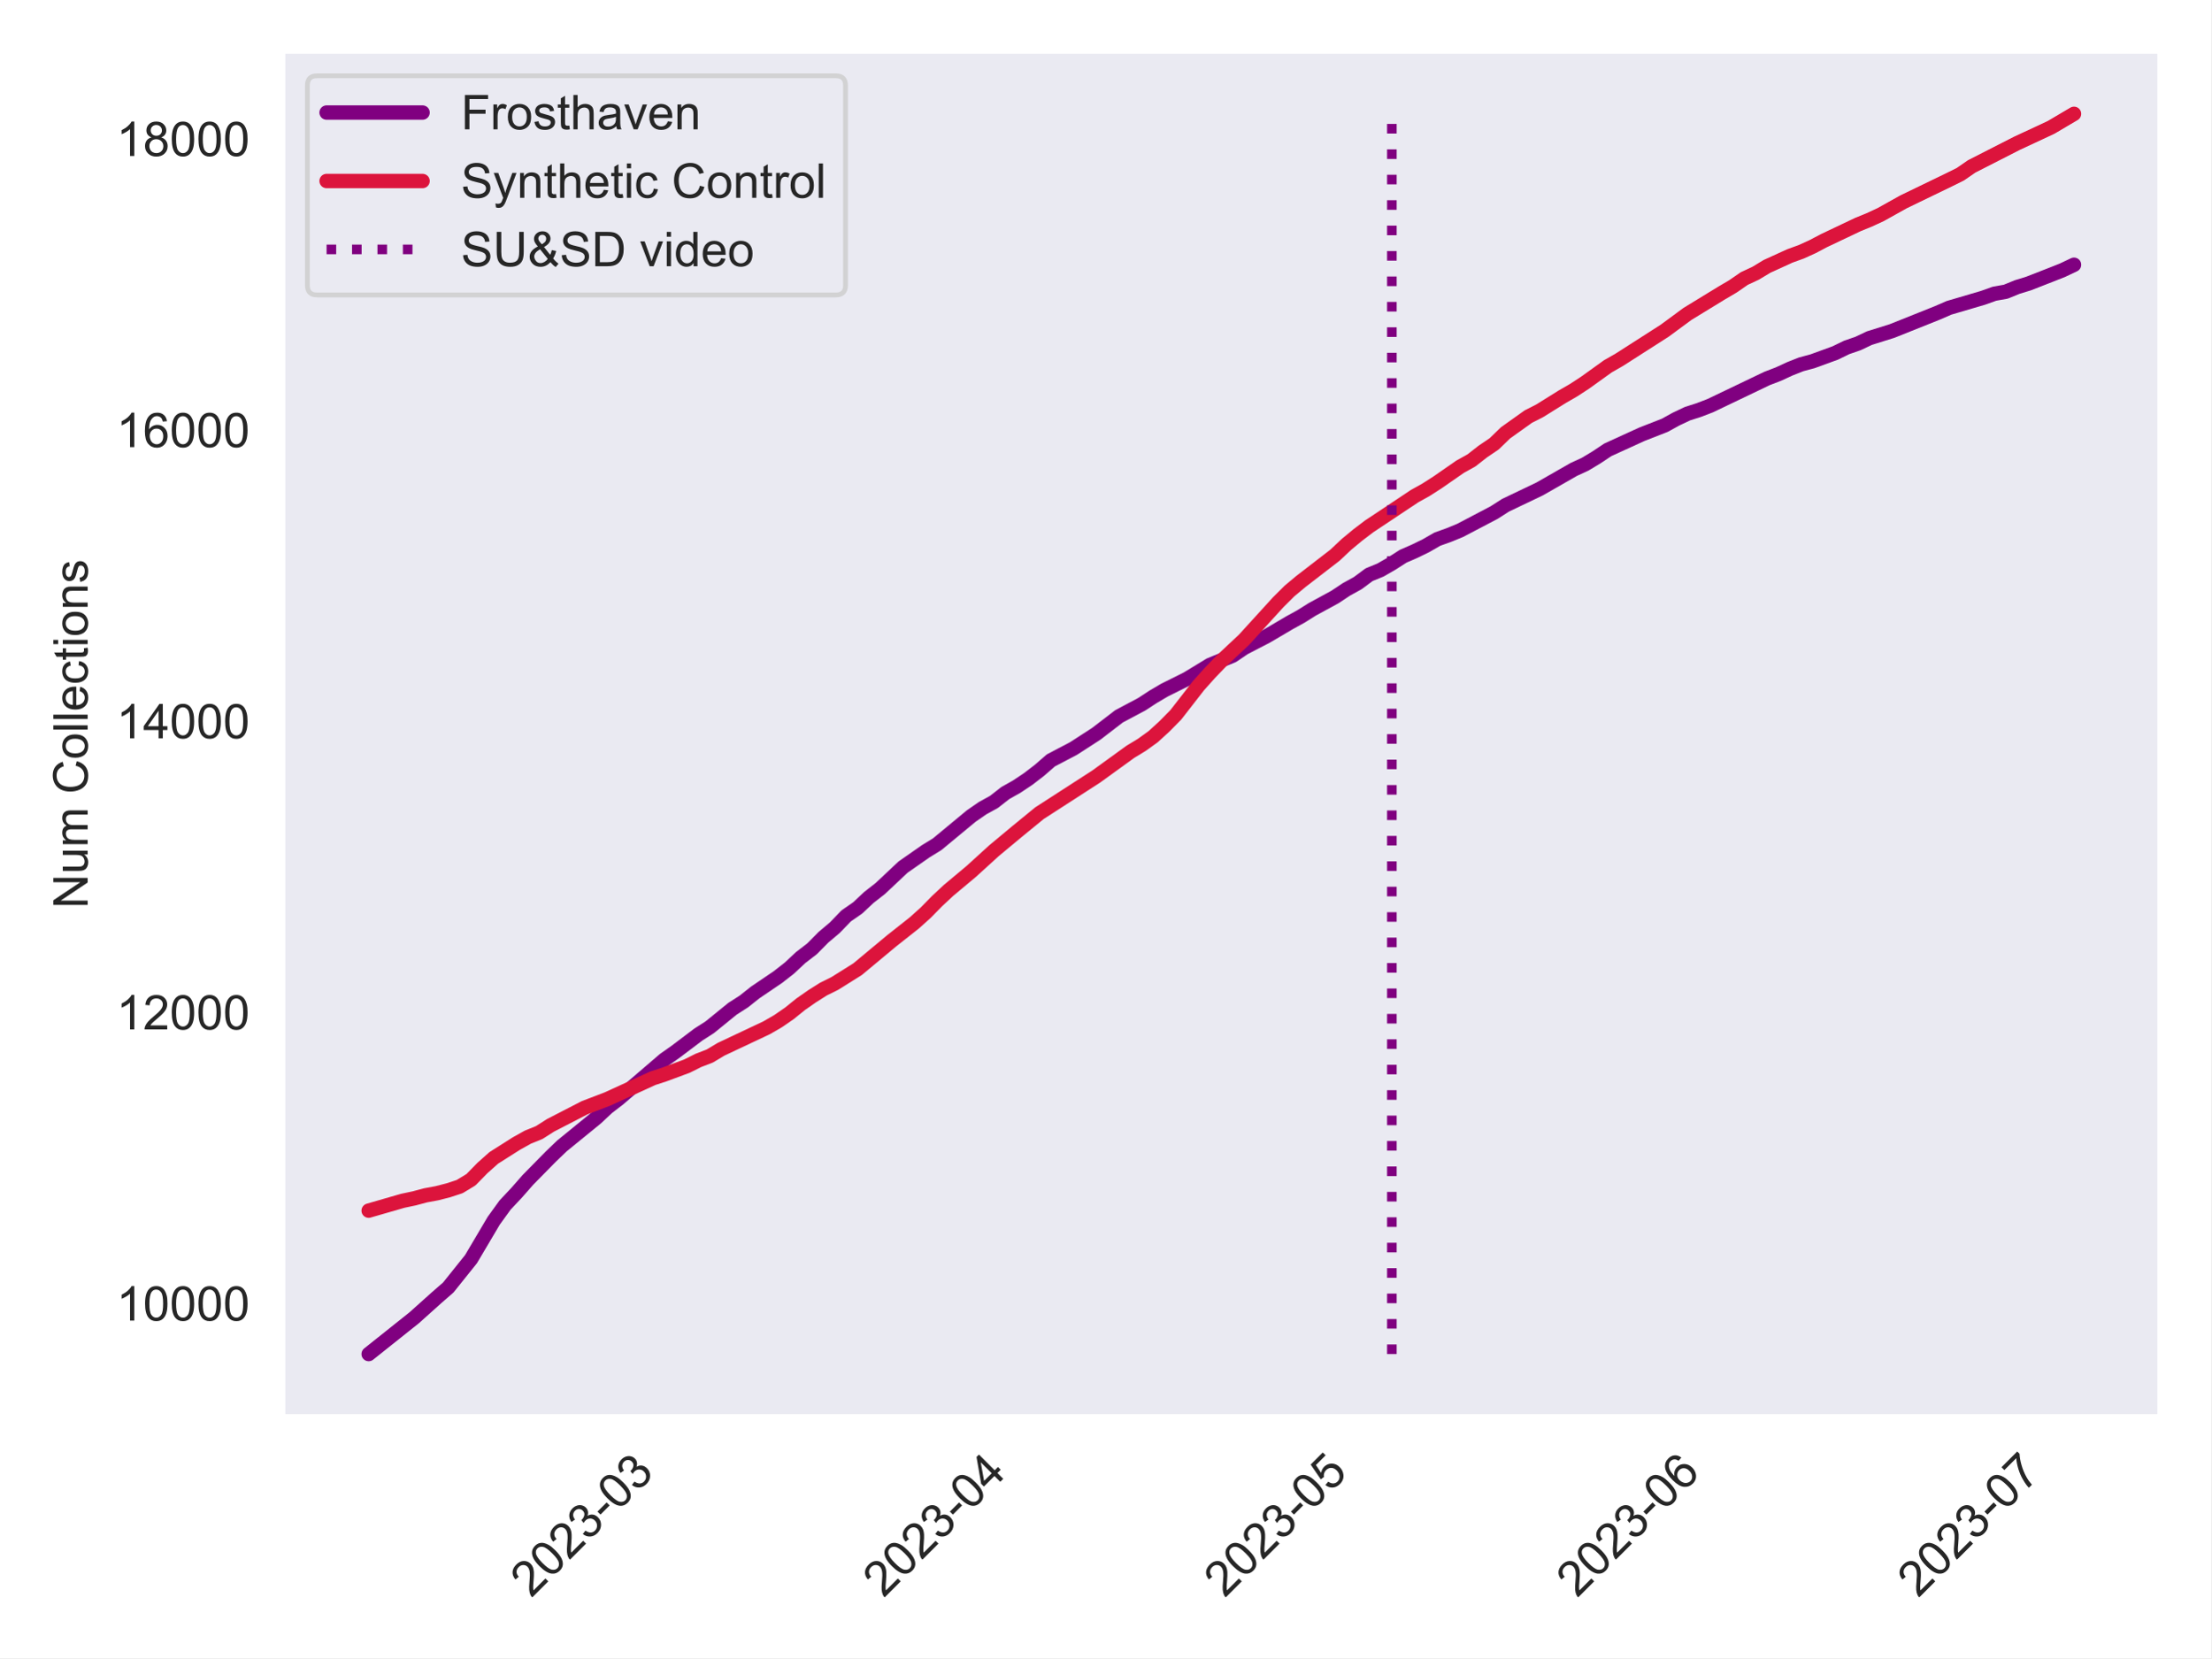
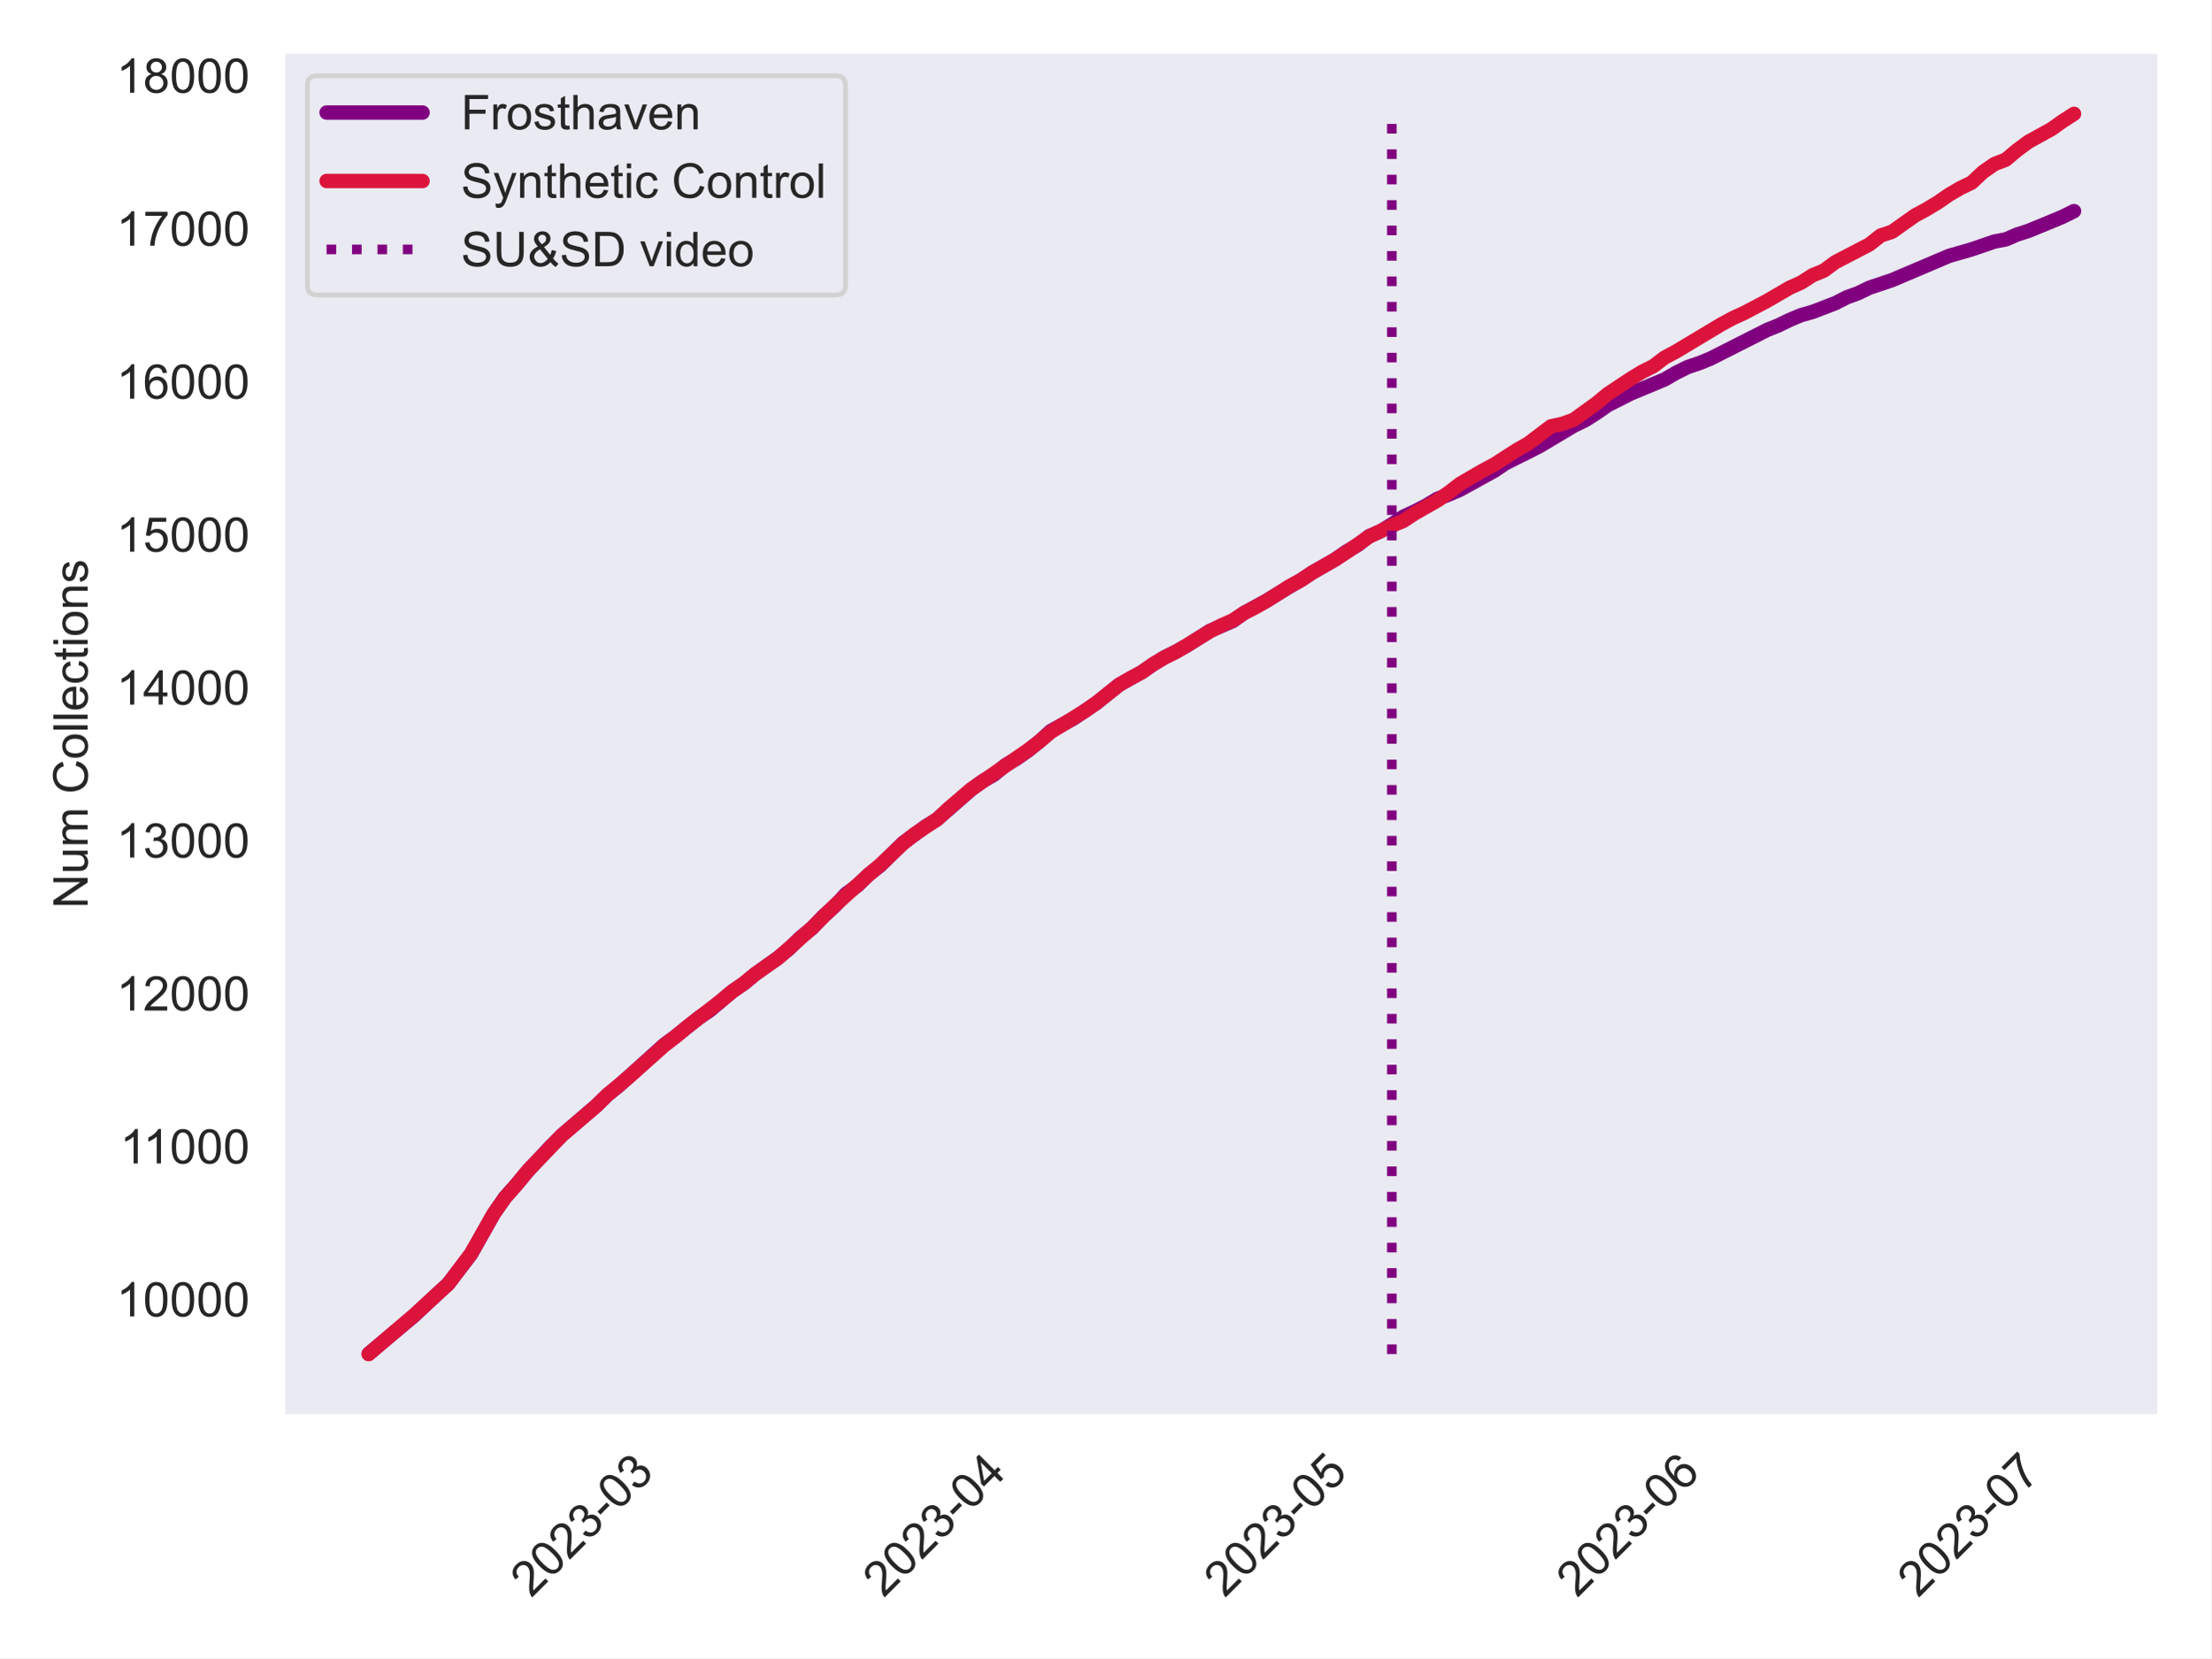
<svg xmlns="http://www.w3.org/2000/svg" xmlns:xlink="http://www.w3.org/1999/xlink" width="460.8pt" height="345.6pt" viewBox="0 0 460.8 345.6" version="1.1">
  <defs>
    <style type="text/css">*{stroke-linejoin: round; stroke-linecap: butt}</style>
  </defs>
  <g id="figure_1">
    <g id="patch_1">
      <path d="M 0 345.6  L 460.8 345.6  L 460.8 0  L 0 0  z " style="fill: #ffffff" />
    </g>
    <g id="axes_1">
      <g id="patch_2">
        <path d="M 59.06 295.153  L 450 295.153  L 450 10.8  L 59.06 10.8  z " style="fill: #eaeaf2" />
      </g>
      <g id="matplotlib.axis_1">
        <g id="xtick_1">
          <g id="text_1">
            <g style="fill: #262626" transform="translate(110.7016 333.1617) rotate(-45) scale(0.1 -0.1)">
              <defs>
                <path id="ArialMT-32" d="M 3222 541  L 3222 0  L 194 0  Q 188 203 259 391  Q 375 700 629 1000  Q 884 1300 1366 1694  Q 2113 2306 2375 2664  Q 2638 3022 2638 3341  Q 2638 3675 2398 3904  Q 2159 4134 1775 4134  Q 1369 4134 1125 3890  Q 881 3647 878 3216  L 300 3275  Q 359 3922 746 4261  Q 1134 4600 1788 4600  Q 2447 4600 2831 4234  Q 3216 3869 3216 3328  Q 3216 3053 3103 2787  Q 2991 2522 2730 2228  Q 2469 1934 1863 1422  Q 1356 997 1212 845  Q 1069 694 975 541  L 3222 541  z " transform="scale(0.015625)" />
                <path id="ArialMT-30" d="M 266 2259  Q 266 3072 433 3567  Q 600 4063 929 4331  Q 1259 4600 1759 4600  Q 2128 4600 2406 4451  Q 2684 4303 2865 4023  Q 3047 3744 3150 3342  Q 3253 2941 3253 2259  Q 3253 1453 3087 958  Q 2922 463 2592 192  Q 2263 -78 1759 -78  Q 1097 -78 719 397  Q 266 969 266 2259  z M 844 2259  Q 844 1131 1108 757  Q 1372 384 1759 384  Q 2147 384 2411 759  Q 2675 1134 2675 2259  Q 2675 3391 2411 3762  Q 2147 4134 1753 4134  Q 1366 4134 1134 3806  Q 844 3388 844 2259  z " transform="scale(0.015625)" />
                <path id="ArialMT-33" d="M 269 1209  L 831 1284  Q 928 806 1161 595  Q 1394 384 1728 384  Q 2125 384 2398 659  Q 2672 934 2672 1341  Q 2672 1728 2419 1979  Q 2166 2231 1775 2231  Q 1616 2231 1378 2169  L 1441 2663  Q 1497 2656 1531 2656  Q 1891 2656 2178 2843  Q 2466 3031 2466 3422  Q 2466 3731 2256 3934  Q 2047 4138 1716 4138  Q 1388 4138 1169 3931  Q 950 3725 888 3313  L 325 3413  Q 428 3978 793 4289  Q 1159 4600 1703 4600  Q 2078 4600 2393 4439  Q 2709 4278 2876 4000  Q 3044 3722 3044 3409  Q 3044 3113 2884 2869  Q 2725 2625 2413 2481  Q 2819 2388 3044 2092  Q 3269 1797 3269 1353  Q 3269 753 2831 336  Q 2394 -81 1725 -81  Q 1122 -81 723 278  Q 325 638 269 1209  z " transform="scale(0.015625)" />
                <path id="ArialMT-2d" d="M 203 1375  L 203 1941  L 1931 1941  L 1931 1375  L 203 1375  z " transform="scale(0.015625)" />
              </defs>
              <use xlink:href="#ArialMT-32" />
              <use xlink:href="#ArialMT-30" x="55.615" />
              <use xlink:href="#ArialMT-32" x="111.23" />
              <use xlink:href="#ArialMT-33" x="166.846" />
              <use xlink:href="#ArialMT-2d" x="222.461" />
              <use xlink:href="#ArialMT-30" x="255.762" />
              <use xlink:href="#ArialMT-33" x="311.377" />
            </g>
          </g>
        </g>
        <g id="xtick_2">
          <g id="text_2">
            <g style="fill: #262626" transform="translate(184.1509 333.1617) rotate(-45) scale(0.1 -0.1)">
              <defs>
                <path id="ArialMT-34" d="M 2069 0  L 2069 1097  L 81 1097  L 81 1613  L 2172 4581  L 2631 4581  L 2631 1613  L 3250 1613  L 3250 1097  L 2631 1097  L 2631 0  L 2069 0  z M 2069 1613  L 2069 3678  L 634 1613  L 2069 1613  z " transform="scale(0.015625)" />
              </defs>
              <use xlink:href="#ArialMT-32" />
              <use xlink:href="#ArialMT-30" x="55.615" />
              <use xlink:href="#ArialMT-32" x="111.23" />
              <use xlink:href="#ArialMT-33" x="166.846" />
              <use xlink:href="#ArialMT-2d" x="222.461" />
              <use xlink:href="#ArialMT-30" x="255.762" />
              <use xlink:href="#ArialMT-34" x="311.377" />
            </g>
          </g>
        </g>
        <g id="xtick_3">
          <g id="text_3">
            <g style="fill: #262626" transform="translate(255.2309 333.1617) rotate(-45) scale(0.1 -0.1)">
              <defs>
                <path id="ArialMT-35" d="M 266 1200  L 856 1250  Q 922 819 1161 601  Q 1400 384 1738 384  Q 2144 384 2425 690  Q 2706 997 2706 1503  Q 2706 1984 2436 2262  Q 2166 2541 1728 2541  Q 1456 2541 1237 2417  Q 1019 2294 894 2097  L 366 2166  L 809 4519  L 3088 4519  L 3088 3981  L 1259 3981  L 1013 2750  Q 1425 3038 1878 3038  Q 2478 3038 2890 2622  Q 3303 2206 3303 1553  Q 3303 931 2941 478  Q 2500 -78 1738 -78  Q 1113 -78 717 272  Q 322 622 266 1200  z " transform="scale(0.015625)" />
              </defs>
              <use xlink:href="#ArialMT-32" />
              <use xlink:href="#ArialMT-30" x="55.615" />
              <use xlink:href="#ArialMT-32" x="111.23" />
              <use xlink:href="#ArialMT-33" x="166.846" />
              <use xlink:href="#ArialMT-2d" x="222.461" />
              <use xlink:href="#ArialMT-30" x="255.762" />
              <use xlink:href="#ArialMT-35" x="311.377" />
            </g>
          </g>
        </g>
        <g id="xtick_4">
          <g id="text_4">
            <g style="fill: #262626" transform="translate(328.6802 333.1617) rotate(-45) scale(0.1 -0.1)">
              <defs>
                <path id="ArialMT-36" d="M 3184 3459  L 2625 3416  Q 2550 3747 2413 3897  Q 2184 4138 1850 4138  Q 1581 4138 1378 3988  Q 1113 3794 959 3422  Q 806 3050 800 2363  Q 1003 2672 1297 2822  Q 1591 2972 1913 2972  Q 2475 2972 2870 2558  Q 3266 2144 3266 1488  Q 3266 1056 3080 686  Q 2894 316 2569 119  Q 2244 -78 1831 -78  Q 1128 -78 684 439  Q 241 956 241 2144  Q 241 3472 731 4075  Q 1159 4600 1884 4600  Q 2425 4600 2770 4297  Q 3116 3994 3184 3459  z M 888 1484  Q 888 1194 1011 928  Q 1134 663 1356 523  Q 1578 384 1822 384  Q 2178 384 2434 671  Q 2691 959 2691 1453  Q 2691 1928 2437 2201  Q 2184 2475 1800 2475  Q 1419 2475 1153 2201  Q 888 1928 888 1484  z " transform="scale(0.015625)" />
              </defs>
              <use xlink:href="#ArialMT-32" />
              <use xlink:href="#ArialMT-30" x="55.615" />
              <use xlink:href="#ArialMT-32" x="111.23" />
              <use xlink:href="#ArialMT-33" x="166.846" />
              <use xlink:href="#ArialMT-2d" x="222.461" />
              <use xlink:href="#ArialMT-30" x="255.762" />
              <use xlink:href="#ArialMT-36" x="311.377" />
            </g>
          </g>
        </g>
        <g id="xtick_5">
          <g id="text_5">
            <g style="fill: #262626" transform="translate(399.7602 333.1617) rotate(-45) scale(0.1 -0.1)">
              <defs>
                <path id="ArialMT-37" d="M 303 3981  L 303 4522  L 3269 4522  L 3269 4084  Q 2831 3619 2401 2847  Q 1972 2075 1738 1259  Q 1569 684 1522 0  L 944 0  Q 953 541 1156 1306  Q 1359 2072 1739 2783  Q 2119 3494 2547 3981  L 303 3981  z " transform="scale(0.015625)" />
              </defs>
              <use xlink:href="#ArialMT-32" />
              <use xlink:href="#ArialMT-30" x="55.615" />
              <use xlink:href="#ArialMT-32" x="111.23" />
              <use xlink:href="#ArialMT-33" x="166.846" />
              <use xlink:href="#ArialMT-2d" x="222.461" />
              <use xlink:href="#ArialMT-30" x="255.762" />
              <use xlink:href="#ArialMT-37" x="311.377" />
            </g>
          </g>
        </g>
      </g>
      <g id="matplotlib.axis_2">
        <g id="ytick_1">
          <g id="text_6">
-             <g style="fill: #262626" transform="translate(24.25531 275.2477) scale(0.1 -0.1)">
+             <g style="fill: #262626" transform="translate(24.25531 274.3902) scale(0.1 -0.1)">
              <defs>
                <path id="ArialMT-31" d="M 2384 0  L 1822 0  L 1822 3584  Q 1619 3391 1289 3197  Q 959 3003 697 2906  L 697 3450  Q 1169 3672 1522 3987  Q 1875 4303 2022 4600  L 2384 4600  L 2384 0  z " transform="scale(0.015625)" />
              </defs>
              <use xlink:href="#ArialMT-31" />
              <use xlink:href="#ArialMT-30" x="55.615" />
              <use xlink:href="#ArialMT-30" x="111.23" />
              <use xlink:href="#ArialMT-30" x="166.846" />
              <use xlink:href="#ArialMT-30" x="222.461" />
            </g>
          </g>
        </g>
        <g id="ytick_2">
          <g id="text_7">
-             <g style="fill: #262626" transform="translate(24.25531 214.5643) scale(0.1 -0.1)">
-               <use xlink:href="#ArialMT-31" />
-               <use xlink:href="#ArialMT-32" x="55.615" />
-               <use xlink:href="#ArialMT-30" x="111.23" />
-               <use xlink:href="#ArialMT-30" x="166.846" />
-               <use xlink:href="#ArialMT-30" x="222.461" />
+             <g style="fill: #262626" transform="translate(24.99281 242.5072) scale(0.1 -0.1)">
+               <use xlink:href="#ArialMT-31" />
+               <use xlink:href="#ArialMT-31" x="48.24" />
+               <use xlink:href="#ArialMT-30" x="103.855" />
+               <use xlink:href="#ArialMT-30" x="159.471" />
+               <use xlink:href="#ArialMT-30" x="215.086" />
            </g>
          </g>
        </g>
        <g id="ytick_3">
          <g id="text_8">
-             <g style="fill: #262626" transform="translate(24.25531 153.8809) scale(0.1 -0.1)">
-               <use xlink:href="#ArialMT-31" />
-               <use xlink:href="#ArialMT-34" x="55.615" />
+             <g style="fill: #262626" transform="translate(24.25531 210.6242) scale(0.1 -0.1)">
+               <use xlink:href="#ArialMT-31" />
+               <use xlink:href="#ArialMT-32" x="55.615" />
              <use xlink:href="#ArialMT-30" x="111.23" />
              <use xlink:href="#ArialMT-30" x="166.846" />
              <use xlink:href="#ArialMT-30" x="222.461" />
            </g>
          </g>
        </g>
        <g id="ytick_4">
          <g id="text_9">
-             <g style="fill: #262626" transform="translate(24.25531 93.1975) scale(0.1 -0.1)">
-               <use xlink:href="#ArialMT-31" />
-               <use xlink:href="#ArialMT-36" x="55.615" />
+             <g style="fill: #262626" transform="translate(24.25531 178.7412) scale(0.1 -0.1)">
+               <use xlink:href="#ArialMT-31" />
+               <use xlink:href="#ArialMT-33" x="55.615" />
              <use xlink:href="#ArialMT-30" x="111.23" />
              <use xlink:href="#ArialMT-30" x="166.846" />
              <use xlink:href="#ArialMT-30" x="222.461" />
            </g>
          </g>
        </g>
        <g id="ytick_5">
          <g id="text_10">
-             <g style="fill: #262626" transform="translate(24.25531 32.51409) scale(0.1 -0.1)">
+             <g style="fill: #262626" transform="translate(24.25531 146.8582) scale(0.1 -0.1)">
+               <use xlink:href="#ArialMT-31" />
+               <use xlink:href="#ArialMT-34" x="55.615" />
+               <use xlink:href="#ArialMT-30" x="111.23" />
+               <use xlink:href="#ArialMT-30" x="166.846" />
+               <use xlink:href="#ArialMT-30" x="222.461" />
+             </g>
+           </g>
+         </g>
+         <g id="ytick_6">
+           <g id="text_11">
+             <g style="fill: #262626" transform="translate(24.25531 114.9753) scale(0.1 -0.1)">
+               <use xlink:href="#ArialMT-31" />
+               <use xlink:href="#ArialMT-35" x="55.615" />
+               <use xlink:href="#ArialMT-30" x="111.23" />
+               <use xlink:href="#ArialMT-30" x="166.846" />
+               <use xlink:href="#ArialMT-30" x="222.461" />
+             </g>
+           </g>
+         </g>
+         <g id="ytick_7">
+           <g id="text_12">
+             <g style="fill: #262626" transform="translate(24.25531 83.09229) scale(0.1 -0.1)">
+               <use xlink:href="#ArialMT-31" />
+               <use xlink:href="#ArialMT-36" x="55.615" />
+               <use xlink:href="#ArialMT-30" x="111.23" />
+               <use xlink:href="#ArialMT-30" x="166.846" />
+               <use xlink:href="#ArialMT-30" x="222.461" />
+             </g>
+           </g>
+         </g>
+         <g id="ytick_8">
+           <g id="text_13">
+             <g style="fill: #262626" transform="translate(24.25531 51.20931) scale(0.1 -0.1)">
+               <use xlink:href="#ArialMT-31" />
+               <use xlink:href="#ArialMT-37" x="55.615" />
+               <use xlink:href="#ArialMT-30" x="111.23" />
+               <use xlink:href="#ArialMT-30" x="166.846" />
+               <use xlink:href="#ArialMT-30" x="222.461" />
+             </g>
+           </g>
+         </g>
+         <g id="ytick_9">
+           <g id="text_14">
+             <g style="fill: #262626" transform="translate(24.25531 19.32633) scale(0.1 -0.1)">
              <defs>
                <path id="ArialMT-38" d="M 1131 2484  Q 781 2613 612 2850  Q 444 3088 444 3419  Q 444 3919 803 4259  Q 1163 4600 1759 4600  Q 2359 4600 2725 4251  Q 3091 3903 3091 3403  Q 3091 3084 2923 2848  Q 2756 2613 2416 2484  Q 2838 2347 3058 2040  Q 3278 1734 3278 1309  Q 3278 722 2862 322  Q 2447 -78 1769 -78  Q 1091 -78 675 323  Q 259 725 259 1325  Q 259 1772 486 2073  Q 713 2375 1131 2484  z M 1019 3438  Q 1019 3113 1228 2906  Q 1438 2700 1772 2700  Q 2097 2700 2305 2904  Q 2513 3109 2513 3406  Q 2513 3716 2298 3927  Q 2084 4138 1766 4138  Q 1444 4138 1231 3931  Q 1019 3725 1019 3438  z M 838 1322  Q 838 1081 952 856  Q 1066 631 1291 507  Q 1516 384 1775 384  Q 2178 384 2440 643  Q 2703 903 2703 1303  Q 2703 1709 2433 1975  Q 2163 2241 1756 2241  Q 1359 2241 1098 1978  Q 838 1716 838 1322  z " transform="scale(0.015625)" />
              </defs>
              <use xlink:href="#ArialMT-31" />
              <use xlink:href="#ArialMT-38" x="55.615" />
              <use xlink:href="#ArialMT-30" x="111.23" />
              <use xlink:href="#ArialMT-30" x="166.846" />
              <use xlink:href="#ArialMT-30" x="222.461" />
            </g>
          </g>
        </g>
-         <g id="text_11">
+         <g id="text_15">
          <g style="fill: #262626" transform="translate(18.26781 189.3764) rotate(-90) scale(0.1 -0.1)">
            <defs>
              <path id="ArialMT-4e" d="M 488 0  L 488 4581  L 1109 4581  L 3516 984  L 3516 4581  L 4097 4581  L 4097 0  L 3475 0  L 1069 3600  L 1069 0  L 488 0  z " transform="scale(0.015625)" />
              <path id="ArialMT-75" d="M 2597 0  L 2597 488  Q 2209 -75 1544 -75  Q 1250 -75 995 37  Q 741 150 617 320  Q 494 491 444 738  Q 409 903 409 1263  L 409 3319  L 972 3319  L 972 1478  Q 972 1038 1006 884  Q 1059 663 1231 536  Q 1403 409 1656 409  Q 1909 409 2131 539  Q 2353 669 2445 892  Q 2538 1116 2538 1541  L 2538 3319  L 3100 3319  L 3100 0  L 2597 0  z " transform="scale(0.015625)" />
              <path id="ArialMT-6d" d="M 422 0  L 422 3319  L 925 3319  L 925 2853  Q 1081 3097 1340 3245  Q 1600 3394 1931 3394  Q 2300 3394 2536 3241  Q 2772 3088 2869 2813  Q 3263 3394 3894 3394  Q 4388 3394 4653 3120  Q 4919 2847 4919 2278  L 4919 0  L 4359 0  L 4359 2091  Q 4359 2428 4304 2576  Q 4250 2725 4106 2815  Q 3963 2906 3769 2906  Q 3419 2906 3187 2673  Q 2956 2441 2956 1928  L 2956 0  L 2394 0  L 2394 2156  Q 2394 2531 2256 2718  Q 2119 2906 1806 2906  Q 1569 2906 1367 2781  Q 1166 2656 1075 2415  Q 984 2175 984 1722  L 984 0  L 422 0  z " transform="scale(0.015625)" />
              <path id="ArialMT-20" transform="scale(0.015625)" />
              <path id="ArialMT-43" d="M 3763 1606  L 4369 1453  Q 4178 706 3683 314  Q 3188 -78 2472 -78  Q 1731 -78 1267 223  Q 803 525 561 1097  Q 319 1669 319 2325  Q 319 3041 592 3573  Q 866 4106 1370 4382  Q 1875 4659 2481 4659  Q 3169 4659 3637 4309  Q 4106 3959 4291 3325  L 3694 3184  Q 3534 3684 3231 3912  Q 2928 4141 2469 4141  Q 1941 4141 1586 3887  Q 1231 3634 1087 3207  Q 944 2781 944 2328  Q 944 1744 1114 1308  Q 1284 872 1643 656  Q 2003 441 2422 441  Q 2931 441 3284 734  Q 3638 1028 3763 1606  z " transform="scale(0.015625)" />
              <path id="ArialMT-6f" d="M 213 1659  Q 213 2581 725 3025  Q 1153 3394 1769 3394  Q 2453 3394 2887 2945  Q 3322 2497 3322 1706  Q 3322 1066 3130 698  Q 2938 331 2570 128  Q 2203 -75 1769 -75  Q 1072 -75 642 372  Q 213 819 213 1659  z M 791 1659  Q 791 1022 1069 705  Q 1347 388 1769 388  Q 2188 388 2466 706  Q 2744 1025 2744 1678  Q 2744 2294 2464 2611  Q 2184 2928 1769 2928  Q 1347 2928 1069 2612  Q 791 2297 791 1659  z " transform="scale(0.015625)" />
              <path id="ArialMT-6c" d="M 409 0  L 409 4581  L 972 4581  L 972 0  L 409 0  z " transform="scale(0.015625)" />
              <path id="ArialMT-65" d="M 2694 1069  L 3275 997  Q 3138 488 2766 206  Q 2394 -75 1816 -75  Q 1088 -75 661 373  Q 234 822 234 1631  Q 234 2469 665 2931  Q 1097 3394 1784 3394  Q 2450 3394 2872 2941  Q 3294 2488 3294 1666  Q 3294 1616 3291 1516  L 816 1516  Q 847 969 1125 678  Q 1403 388 1819 388  Q 2128 388 2347 550  Q 2566 713 2694 1069  z M 847 1978  L 2700 1978  Q 2663 2397 2488 2606  Q 2219 2931 1791 2931  Q 1403 2931 1139 2672  Q 875 2413 847 1978  z " transform="scale(0.015625)" />
              <path id="ArialMT-63" d="M 2588 1216  L 3141 1144  Q 3050 572 2676 248  Q 2303 -75 1759 -75  Q 1078 -75 664 370  Q 250 816 250 1647  Q 250 2184 428 2587  Q 606 2991 970 3192  Q 1334 3394 1763 3394  Q 2303 3394 2647 3120  Q 2991 2847 3088 2344  L 2541 2259  Q 2463 2594 2264 2762  Q 2066 2931 1784 2931  Q 1359 2931 1093 2626  Q 828 2322 828 1663  Q 828 994 1084 691  Q 1341 388 1753 388  Q 2084 388 2306 591  Q 2528 794 2588 1216  z " transform="scale(0.015625)" />
              <path id="ArialMT-74" d="M 1650 503  L 1731 6  Q 1494 -44 1306 -44  Q 1000 -44 831 53  Q 663 150 594 308  Q 525 466 525 972  L 525 2881  L 113 2881  L 113 3319  L 525 3319  L 525 4141  L 1084 4478  L 1084 3319  L 1650 3319  L 1650 2881  L 1084 2881  L 1084 941  Q 1084 700 1114 631  Q 1144 563 1211 522  Q 1278 481 1403 481  Q 1497 481 1650 503  z " transform="scale(0.015625)" />
              <path id="ArialMT-69" d="M 425 3934  L 425 4581  L 988 4581  L 988 3934  L 425 3934  z M 425 0  L 425 3319  L 988 3319  L 988 0  L 425 0  z " transform="scale(0.015625)" />
              <path id="ArialMT-6e" d="M 422 0  L 422 3319  L 928 3319  L 928 2847  Q 1294 3394 1984 3394  Q 2284 3394 2536 3286  Q 2788 3178 2913 3003  Q 3038 2828 3088 2588  Q 3119 2431 3119 2041  L 3119 0  L 2556 0  L 2556 2019  Q 2556 2363 2490 2533  Q 2425 2703 2258 2804  Q 2091 2906 1866 2906  Q 1506 2906 1245 2678  Q 984 2450 984 1813  L 984 0  L 422 0  z " transform="scale(0.015625)" />
              <path id="ArialMT-73" d="M 197 991  L 753 1078  Q 800 744 1014 566  Q 1228 388 1613 388  Q 2000 388 2187 545  Q 2375 703 2375 916  Q 2375 1106 2209 1216  Q 2094 1291 1634 1406  Q 1016 1563 777 1677  Q 538 1791 414 1992  Q 291 2194 291 2438  Q 291 2659 392 2848  Q 494 3038 669 3163  Q 800 3259 1026 3326  Q 1253 3394 1513 3394  Q 1903 3394 2198 3281  Q 2494 3169 2634 2976  Q 2775 2784 2828 2463  L 2278 2388  Q 2241 2644 2061 2787  Q 1881 2931 1553 2931  Q 1166 2931 1000 2803  Q 834 2675 834 2503  Q 834 2394 903 2306  Q 972 2216 1119 2156  Q 1203 2125 1616 2013  Q 2213 1853 2448 1751  Q 2684 1650 2818 1456  Q 2953 1263 2953 975  Q 2953 694 2789 445  Q 2625 197 2315 61  Q 2006 -75 1616 -75  Q 969 -75 630 194  Q 291 463 197 991  z " transform="scale(0.015625)" />
            </defs>
            <use xlink:href="#ArialMT-4e" />
            <use xlink:href="#ArialMT-75" x="72.217" />
            <use xlink:href="#ArialMT-6d" x="127.832" />
            <use xlink:href="#ArialMT-20" x="211.133" />
            <use xlink:href="#ArialMT-43" x="238.916" />
            <use xlink:href="#ArialMT-6f" x="311.133" />
            <use xlink:href="#ArialMT-6c" x="366.748" />
            <use xlink:href="#ArialMT-6c" x="388.965" />
            <use xlink:href="#ArialMT-65" x="411.182" />
            <use xlink:href="#ArialMT-63" x="466.797" />
            <use xlink:href="#ArialMT-74" x="516.797" />
            <use xlink:href="#ArialMT-69" x="544.58" />
            <use xlink:href="#ArialMT-6f" x="566.797" />
            <use xlink:href="#ArialMT-6e" x="622.412" />
            <use xlink:href="#ArialMT-73" x="678.027" />
          </g>
        </g>
      </g>
      <g id="PolyCollection_1" />
      <g id="PolyCollection_2" />
      <g id="line2d_1">
-         <path d="M 76.83 282.228  L 86.307 274.673  L 91.046 270.425  L 93.415 268.362  L 98.154 262.445  L 102.893 254.435  L 105.262 251.158  L 107.631 248.639  L 110.001 245.939  L 114.739 241.115  L 117.109 238.839  L 124.217 233.044  L 126.586 230.829  L 128.955 229.008  L 138.433 220.877  L 140.802 219.208  L 145.541 215.628  L 147.91 214.111  L 152.649 210.257  L 155.018 208.74  L 157.387 206.859  L 162.126 203.643  L 164.495 201.792  L 166.865 199.577  L 169.234 197.756  L 171.603 195.359  L 173.973 193.357  L 176.342 190.899  L 178.711 189.261  L 181.081 187.046  L 183.45 185.195  L 188.189 180.735  L 192.927 177.427  L 195.297 175.971  L 202.405 170.085  L 204.774 168.446  L 207.143 167.142  L 209.513 165.291  L 211.882 163.956  L 214.251 162.378  L 216.621 160.558  L 218.99 158.494  L 223.729 156.006  L 228.467 152.942  L 233.206 149.301  L 237.945 146.782  L 240.314 145.235  L 242.683 143.839  L 247.422 141.473  L 252.161 138.59  L 256.899 136.648  L 259.269 135.04  L 264.007 132.582  L 268.746 129.791  L 271.115 128.486  L 273.485 127  L 278.223 124.421  L 280.593 122.843  L 282.962 121.538  L 285.331 119.778  L 287.701 118.807  L 290.07 117.442  L 292.439 115.925  L 294.809 114.893  L 297.178 113.74  L 299.547 112.375  L 301.917 111.525  L 304.286 110.554  L 311.394 106.822  L 313.763 105.305  L 320.871 101.907  L 327.979 97.841  L 330.349 96.749  L 332.718 95.323  L 335.087 93.745  L 342.195 90.499  L 346.934 88.648  L 349.303 87.343  L 351.673 86.22  L 354.042 85.462  L 356.411 84.552  L 368.258 78.878  L 370.627 77.967  L 372.997 76.875  L 375.366 75.934  L 377.735 75.297  L 382.474 73.568  L 384.843 72.415  L 387.213 71.596  L 389.582 70.473  L 394.321 68.986  L 403.798 65.194  L 406.167 64.162  L 413.275 62.068  L 415.645 61.219  L 418.014 60.794  L 420.383 59.823  L 422.753 59.095  L 427.491 57.244  L 429.861 56.303  L 432.23 55.181  L 432.23 55.181  " clip-path="url(#p9a6fdcd045)" style="fill: none; stroke: #800080; stroke-width: 3; stroke-linecap: round" />
+         <path d="M 76.83 282.162  L 86.307 274.223  L 91.046 269.759  L 93.415 267.591  L 98.154 261.406  L 102.893 252.989  L 105.262 249.545  L 107.631 246.899  L 110.001 244.061  L 114.739 238.992  L 117.109 236.601  L 124.217 230.511  L 126.586 228.216  L 128.955 226.303  L 138.433 217.758  L 140.802 216.004  L 145.541 212.21  L 147.91 210.616  L 152.649 206.599  L 155.018 205.005  L 157.387 203.028  L 162.126 199.648  L 164.495 197.704  L 166.865 195.376  L 169.234 193.463  L 171.603 190.944  L 173.973 188.84  L 176.342 186.289  L 178.711 184.568  L 181.081 182.24  L 183.45 180.391  L 188.189 175.704  L 192.927 172.229  L 195.297 170.762  L 202.405 164.545  L 204.774 162.824  L 207.143 161.453  L 209.513 159.508  L 211.882 158.105  L 214.251 156.447  L 216.621 154.534  L 218.99 152.366  L 223.729 149.752  L 228.467 146.563  L 233.206 142.737  L 237.945 140.091  L 240.314 138.465  L 242.683 136.998  L 245.053 135.819  L 247.422 134.512  L 252.161 131.483  L 256.899 129.442  L 259.269 127.752  L 264.007 125.17  L 268.746 122.268  L 271.115 120.897  L 273.485 119.335  L 278.223 116.625  L 280.593 114.967  L 282.962 113.596  L 285.331 111.747  L 287.701 110.727  L 290.07 109.292  L 292.439 107.698  L 294.809 106.614  L 297.178 105.402  L 299.547 103.968  L 301.917 103.075  L 304.286 102.055  L 311.394 98.133  L 313.763 96.539  L 318.502 94.18  L 320.871 92.968  L 327.979 88.728  L 330.349 87.58  L 332.718 86.081  L 335.087 84.423  L 339.826 82.032  L 346.934 79.067  L 349.303 77.696  L 351.673 76.516  L 354.042 75.719  L 356.411 74.763  L 368.258 68.769  L 370.627 67.812  L 372.997 66.665  L 375.366 65.676  L 377.735 65.007  L 382.474 63.189  L 384.843 61.978  L 387.213 61.117  L 389.582 59.969  L 394.321 58.375  L 406.167 53.337  L 410.906 51.966  L 415.645 50.34  L 418.014 49.894  L 420.383 48.874  L 422.753 48.109  L 427.491 46.164  L 429.861 45.175  L 432.23 43.996  L 432.23 43.996  " clip-path="url(#p237aaee66e)" style="fill: none; stroke: #800080; stroke-width: 3; stroke-linecap: round" />
      </g>
      <g id="line2d_2">
-         <path d="M 76.83 252.337  L 83.938 250.283  L 86.307 249.782  L 88.677 249.148  L 91.046 248.709  L 93.415 248.102  L 95.785 247.325  L 98.154 245.888  L 100.523 243.462  L 102.893 241.347  L 107.631 238.344  L 110.001 237.02  L 112.37 236.06  L 114.739 234.548  L 121.847 230.882  L 126.586 229.071  L 136.063 224.736  L 138.433 223.966  L 143.171 222.211  L 145.541 221.022  L 147.91 220.112  L 150.279 218.693  L 159.757 214.225  L 162.126 212.857  L 164.495 211.226  L 166.865 209.312  L 169.234 207.657  L 171.603 206.159  L 173.973 204.984  L 178.711 202.015  L 185.819 196.097  L 190.558 192.354  L 192.927 190.221  L 195.297 187.805  L 197.666 185.595  L 202.405 181.631  L 207.143 177.318  L 211.882 173.372  L 216.621 169.493  L 228.467 161.841  L 235.575 156.694  L 237.945 155.256  L 240.314 153.552  L 242.683 151.385  L 245.053 148.979  L 249.791 142.884  L 252.161 140.234  L 254.53 137.773  L 259.269 133.327  L 266.377 125.527  L 268.746 123.168  L 271.115 121.191  L 278.223 115.707  L 280.593 113.476  L 282.962 111.513  L 285.331 109.712  L 294.809 103.404  L 297.178 102.083  L 299.547 100.566  L 304.286 97.278  L 306.655 95.959  L 309.025 94.109  L 311.394 92.502  L 313.763 90.209  L 318.502 86.829  L 320.871 85.623  L 325.61 82.67  L 327.979 81.301  L 330.349 79.751  L 335.087 76.346  L 337.457 74.99  L 346.934 68.92  L 351.673 65.428  L 358.781 61.079  L 361.15 59.685  L 363.519 58.048  L 365.889 56.942  L 368.258 55.511  L 372.997 53.348  L 375.366 52.487  L 377.735 51.413  L 380.105 50.162  L 387.213 46.786  L 389.582 45.82  L 391.951 44.72  L 396.69 42.074  L 406.167 37.486  L 408.537 36.313  L 410.906 34.678  L 420.383 29.839  L 425.122 27.638  L 427.491 26.524  L 432.23 23.725  L 432.23 23.725  " clip-path="url(#p9a6fdcd045)" style="fill: none; stroke: #dc143c; stroke-width: 3; stroke-linecap: round" />
+         <path d="M 76.83 282.228  L 86.307 274.118  L 93.415 267.621  L 98.154 261.302  L 102.893 252.959  L 105.262 249.625  L 107.631 246.932  L 110.001 244.011  L 117.109 236.628  L 124.217 230.547  L 126.586 228.204  L 131.325 224.234  L 138.433 217.88  L 140.802 216.064  L 143.171 214.073  L 150.279 208.57  L 152.649 206.624  L 155.018 204.951  L 157.387 203.028  L 162.126 199.705  L 169.234 193.385  L 173.973 188.721  L 181.081 182.286  L 183.45 180.271  L 188.189 175.798  L 190.558 173.891  L 195.297 170.77  L 197.666 168.539  L 202.405 164.496  L 214.251 156.351  L 216.621 154.539  L 218.99 152.561  L 223.729 149.635  L 226.098 148.184  L 228.467 146.516  L 233.206 142.763  L 235.575 141.36  L 237.945 140.125  L 240.314 138.433  L 242.683 137.049  L 245.053 135.882  L 252.161 131.579  L 254.53 130.354  L 256.899 129.314  L 259.269 127.767  L 261.638 126.563  L 264.007 125.218  L 268.746 122.192  L 271.115 120.925  L 273.485 119.341  L 278.223 116.627  L 280.593 115.1  L 285.331 111.834  L 290.07 109.565  L 292.439 108.58  L 294.809 107.019  L 299.547 104.319  L 301.917 102.667  L 304.286 100.844  L 309.025 98.081  L 311.394 96.824  L 316.133 93.784  L 318.502 92.432  L 323.241 88.845  L 325.61 88.337  L 327.979 87.478  L 332.718 84.055  L 335.087 82.095  L 339.826 78.948  L 342.195 77.501  L 344.565 76.319  L 346.934 74.513  L 349.303 73.254  L 358.781 67.569  L 361.15 66.294  L 363.519 65.21  L 368.258 62.713  L 372.997 59.954  L 375.366 58.899  L 377.735 57.369  L 380.105 56.4  L 382.474 54.643  L 389.582 50.949  L 391.951 49.082  L 394.321 48.294  L 399.059 44.938  L 401.429 43.653  L 403.798 42.228  L 406.167 40.592  L 408.537 39.201  L 410.906 38.062  L 413.275 35.836  L 415.645 34.192  L 418.014 33.275  L 420.383 31.287  L 422.753 29.537  L 427.491 26.921  L 429.861 25.251  L 432.23 23.725  L 432.23 23.725  " clip-path="url(#p237aaee66e)" style="fill: none; stroke: #dc143c; stroke-width: 3; stroke-linecap: round" />
      </g>
      <g id="LineCollection_1">
-         <path d="M 290.07 282.228  L 290.07 23.725  " clip-path="url(#p9a6fdcd045)" style="fill: none; stroke-dasharray: 2,3.3; stroke-dashoffset: 0; stroke: #800080; stroke-width: 2" />
+         <path d="M 290.07 282.228  L 290.07 23.725  " clip-path="url(#p237aaee66e)" style="fill: none; stroke-dasharray: 2,3.3; stroke-dashoffset: 0; stroke: #800080; stroke-width: 2" />
      </g>
      <g id="patch_3">
        <path d="M 59.06 295.153  L 59.06 10.8  " style="fill: none; stroke: #ffffff; stroke-width: 0.8; stroke-linejoin: miter; stroke-linecap: square" />
      </g>
      <g id="patch_4">
        <path d="M 450 295.153  L 450 10.8  " style="fill: none; stroke: #ffffff; stroke-width: 0.8; stroke-linejoin: miter; stroke-linecap: square" />
      </g>
      <g id="patch_5">
        <path d="M 59.06 295.153  L 450 295.153  " style="fill: none; stroke: #ffffff; stroke-width: 0.8; stroke-linejoin: miter; stroke-linecap: square" />
      </g>
      <g id="patch_6">
        <path d="M 59.06 10.8  L 450 10.8  " style="fill: none; stroke: #ffffff; stroke-width: 0.8; stroke-linejoin: miter; stroke-linecap: square" />
      </g>
      <g id="legend_1">
        <g id="patch_7">
          <path d="M 66.06 61.475  L 174.204 61.475  Q 176.204 61.475 176.204 59.475  L 176.204 17.8  Q 176.204 15.8 174.204 15.8  L 66.06 15.8  Q 64.06 15.8 64.06 17.8  L 64.06 59.475  Q 64.06 61.475 66.06 61.475  z " style="fill: #eaeaf2; opacity: 0.8; stroke: #cccccc; stroke-linejoin: miter" />
        </g>
        <g id="line2d_3">
          <path d="M 68.06 23.458  L 78.06 23.458  L 88.06 23.458  " style="fill: none; stroke: #800080; stroke-width: 3; stroke-linecap: round" />
        </g>
-         <g id="text_12">
+         <g id="text_16">
          <g style="fill: #262626" transform="translate(96.06 26.95781) scale(0.1 -0.1)">
            <defs>
              <path id="ArialMT-46" d="M 525 0  L 525 4581  L 3616 4581  L 3616 4041  L 1131 4041  L 1131 2622  L 3281 2622  L 3281 2081  L 1131 2081  L 1131 0  L 525 0  z " transform="scale(0.015625)" />
              <path id="ArialMT-72" d="M 416 0  L 416 3319  L 922 3319  L 922 2816  Q 1116 3169 1280 3281  Q 1444 3394 1641 3394  Q 1925 3394 2219 3213  L 2025 2691  Q 1819 2813 1613 2813  Q 1428 2813 1281 2702  Q 1134 2591 1072 2394  Q 978 2094 978 1738  L 978 0  L 416 0  z " transform="scale(0.015625)" />
              <path id="ArialMT-68" d="M 422 0  L 422 4581  L 984 4581  L 984 2938  Q 1378 3394 1978 3394  Q 2347 3394 2619 3248  Q 2891 3103 3008 2847  Q 3125 2591 3125 2103  L 3125 0  L 2563 0  L 2563 2103  Q 2563 2525 2380 2717  Q 2197 2909 1863 2909  Q 1613 2909 1392 2779  Q 1172 2650 1078 2428  Q 984 2206 984 1816  L 984 0  L 422 0  z " transform="scale(0.015625)" />
              <path id="ArialMT-61" d="M 2588 409  Q 2275 144 1986 34  Q 1697 -75 1366 -75  Q 819 -75 525 192  Q 231 459 231 875  Q 231 1119 342 1320  Q 453 1522 633 1644  Q 813 1766 1038 1828  Q 1203 1872 1538 1913  Q 2219 1994 2541 2106  Q 2544 2222 2544 2253  Q 2544 2597 2384 2738  Q 2169 2928 1744 2928  Q 1347 2928 1158 2789  Q 969 2650 878 2297  L 328 2372  Q 403 2725 575 2942  Q 747 3159 1072 3276  Q 1397 3394 1825 3394  Q 2250 3394 2515 3294  Q 2781 3194 2906 3042  Q 3031 2891 3081 2659  Q 3109 2516 3109 2141  L 3109 1391  Q 3109 606 3145 398  Q 3181 191 3288 0  L 2700 0  Q 2613 175 2588 409  z M 2541 1666  Q 2234 1541 1622 1453  Q 1275 1403 1131 1340  Q 988 1278 909 1158  Q 831 1038 831 891  Q 831 666 1001 516  Q 1172 366 1500 366  Q 1825 366 2078 508  Q 2331 650 2450 897  Q 2541 1088 2541 1459  L 2541 1666  z " transform="scale(0.015625)" />
              <path id="ArialMT-76" d="M 1344 0  L 81 3319  L 675 3319  L 1388 1331  Q 1503 1009 1600 663  Q 1675 925 1809 1294  L 2547 3319  L 3125 3319  L 1869 0  L 1344 0  z " transform="scale(0.015625)" />
            </defs>
            <use xlink:href="#ArialMT-46" />
            <use xlink:href="#ArialMT-72" x="61.084" />
            <use xlink:href="#ArialMT-6f" x="94.385" />
            <use xlink:href="#ArialMT-73" x="150" />
            <use xlink:href="#ArialMT-74" x="200" />
            <use xlink:href="#ArialMT-68" x="227.783" />
            <use xlink:href="#ArialMT-61" x="283.398" />
            <use xlink:href="#ArialMT-76" x="339.014" />
            <use xlink:href="#ArialMT-65" x="389.014" />
            <use xlink:href="#ArialMT-6e" x="444.629" />
          </g>
        </g>
        <g id="line2d_4">
          <path d="M 68.06 37.725  L 78.06 37.725  L 88.06 37.725  " style="fill: none; stroke: #dc143c; stroke-width: 3; stroke-linecap: round" />
        </g>
-         <g id="text_13">
+         <g id="text_17">
          <g style="fill: #262626" transform="translate(96.06 41.225) scale(0.1 -0.1)">
            <defs>
              <path id="ArialMT-53" d="M 288 1472  L 859 1522  Q 900 1178 1048 958  Q 1197 738 1509 602  Q 1822 466 2213 466  Q 2559 466 2825 569  Q 3091 672 3220 851  Q 3350 1031 3350 1244  Q 3350 1459 3225 1620  Q 3100 1781 2813 1891  Q 2628 1963 1997 2114  Q 1366 2266 1113 2400  Q 784 2572 623 2826  Q 463 3081 463 3397  Q 463 3744 659 4045  Q 856 4347 1234 4503  Q 1613 4659 2075 4659  Q 2584 4659 2973 4495  Q 3363 4331 3572 4012  Q 3781 3694 3797 3291  L 3216 3247  Q 3169 3681 2898 3903  Q 2628 4125 2100 4125  Q 1550 4125 1298 3923  Q 1047 3722 1047 3438  Q 1047 3191 1225 3031  Q 1400 2872 2139 2705  Q 2878 2538 3153 2413  Q 3553 2228 3743 1945  Q 3934 1663 3934 1294  Q 3934 928 3725 604  Q 3516 281 3123 101  Q 2731 -78 2241 -78  Q 1619 -78 1198 103  Q 778 284 539 648  Q 300 1013 288 1472  z " transform="scale(0.015625)" />
              <path id="ArialMT-79" d="M 397 -1278  L 334 -750  Q 519 -800 656 -800  Q 844 -800 956 -737  Q 1069 -675 1141 -563  Q 1194 -478 1313 -144  Q 1328 -97 1363 -6  L 103 3319  L 709 3319  L 1400 1397  Q 1534 1031 1641 628  Q 1738 1016 1872 1384  L 2581 3319  L 3144 3319  L 1881 -56  Q 1678 -603 1566 -809  Q 1416 -1088 1222 -1217  Q 1028 -1347 759 -1347  Q 597 -1347 397 -1278  z " transform="scale(0.015625)" />
            </defs>
            <use xlink:href="#ArialMT-53" />
            <use xlink:href="#ArialMT-79" x="66.699" />
            <use xlink:href="#ArialMT-6e" x="116.699" />
            <use xlink:href="#ArialMT-74" x="172.314" />
            <use xlink:href="#ArialMT-68" x="200.098" />
            <use xlink:href="#ArialMT-65" x="255.713" />
            <use xlink:href="#ArialMT-74" x="311.328" />
            <use xlink:href="#ArialMT-69" x="339.111" />
            <use xlink:href="#ArialMT-63" x="361.328" />
            <use xlink:href="#ArialMT-20" x="411.328" />
            <use xlink:href="#ArialMT-43" x="439.111" />
            <use xlink:href="#ArialMT-6f" x="511.328" />
            <use xlink:href="#ArialMT-6e" x="566.943" />
            <use xlink:href="#ArialMT-74" x="622.559" />
            <use xlink:href="#ArialMT-72" x="650.342" />
            <use xlink:href="#ArialMT-6f" x="683.643" />
            <use xlink:href="#ArialMT-6c" x="739.258" />
          </g>
        </g>
        <g id="line2d_5">
          <path d="M 68.06 51.987  L 88.06 51.987  " style="fill: none; stroke-dasharray: 2,3.3; stroke-dashoffset: 0; stroke: #800080; stroke-width: 2" />
        </g>
-         <g id="text_14">
+         <g id="text_18">
          <g style="fill: #262626" transform="translate(96.06 55.4875) scale(0.1 -0.1)">
            <defs>
              <path id="ArialMT-55" d="M 3500 4581  L 4106 4581  L 4106 1934  Q 4106 1244 3950 837  Q 3794 431 3386 176  Q 2978 -78 2316 -78  Q 1672 -78 1262 144  Q 853 366 678 786  Q 503 1206 503 1934  L 503 4581  L 1109 4581  L 1109 1938  Q 1109 1341 1220 1058  Q 1331 775 1601 622  Q 1872 469 2263 469  Q 2931 469 3215 772  Q 3500 1075 3500 1938  L 3500 4581  z " transform="scale(0.015625)" />
              <path id="ArialMT-26" d="M 3041 541  Q 2763 231 2434 76  Q 2106 -78 1725 -78  Q 1022 -78 609 397  Q 275 784 275 1263  Q 275 1688 548 2030  Q 822 2372 1366 2631  Q 1056 2988 953 3209  Q 850 3431 850 3638  Q 850 4050 1173 4354  Q 1497 4659 1988 4659  Q 2456 4659 2754 4371  Q 3053 4084 3053 3681  Q 3053 3028 2188 2566  L 3009 1519  Q 3150 1794 3228 2156  L 3813 2031  Q 3663 1431 3406 1044  Q 3722 625 4122 341  L 3744 -106  Q 3403 113 3041 541  z M 1897 2928  Q 2263 3144 2370 3306  Q 2478 3469 2478 3666  Q 2478 3900 2329 4048  Q 2181 4197 1959 4197  Q 1731 4197 1579 4050  Q 1428 3903 1428 3691  Q 1428 3584 1483 3467  Q 1538 3350 1647 3219  L 1897 2928  z M 2688 984  L 1656 2263  Q 1200 1991 1040 1758  Q 881 1525 881 1297  Q 881 1019 1103 719  Q 1325 419 1731 419  Q 1984 419 2254 576  Q 2525 734 2688 984  z " transform="scale(0.015625)" />
              <path id="ArialMT-44" d="M 494 0  L 494 4581  L 2072 4581  Q 2606 4581 2888 4516  Q 3281 4425 3559 4188  Q 3922 3881 4101 3404  Q 4281 2928 4281 2316  Q 4281 1794 4159 1391  Q 4038 988 3847 723  Q 3656 459 3429 307  Q 3203 156 2883 78  Q 2563 0 2147 0  L 494 0  z M 1100 541  L 2078 541  Q 2531 541 2789 625  Q 3047 709 3200 863  Q 3416 1078 3536 1442  Q 3656 1806 3656 2325  Q 3656 3044 3420 3430  Q 3184 3816 2847 3947  Q 2603 4041 2063 4041  L 1100 4041  L 1100 541  z " transform="scale(0.015625)" />
              <path id="ArialMT-64" d="M 2575 0  L 2575 419  Q 2259 -75 1647 -75  Q 1250 -75 917 144  Q 584 363 401 755  Q 219 1147 219 1656  Q 219 2153 384 2558  Q 550 2963 881 3178  Q 1213 3394 1622 3394  Q 1922 3394 2156 3267  Q 2391 3141 2538 2938  L 2538 4581  L 3097 4581  L 3097 0  L 2575 0  z M 797 1656  Q 797 1019 1065 703  Q 1334 388 1700 388  Q 2069 388 2326 689  Q 2584 991 2584 1609  Q 2584 2291 2321 2609  Q 2059 2928 1675 2928  Q 1300 2928 1048 2622  Q 797 2316 797 1656  z " transform="scale(0.015625)" />
            </defs>
            <use xlink:href="#ArialMT-53" />
            <use xlink:href="#ArialMT-55" x="66.699" />
            <use xlink:href="#ArialMT-26" x="138.916" />
            <use xlink:href="#ArialMT-53" x="205.615" />
            <use xlink:href="#ArialMT-44" x="272.314" />
            <use xlink:href="#ArialMT-20" x="344.531" />
            <use xlink:href="#ArialMT-76" x="372.314" />
            <use xlink:href="#ArialMT-69" x="422.314" />
            <use xlink:href="#ArialMT-64" x="444.531" />
            <use xlink:href="#ArialMT-65" x="500.146" />
            <use xlink:href="#ArialMT-6f" x="555.762" />
          </g>
        </g>
      </g>
    </g>
  </g>
  <defs>
-     <clipPath id="p9a6fdcd045">
+     <clipPath id="p237aaee66e">
      <rect x="59.06" y="10.8" width="390.94" height="284.353" />
    </clipPath>
  </defs>
</svg>
